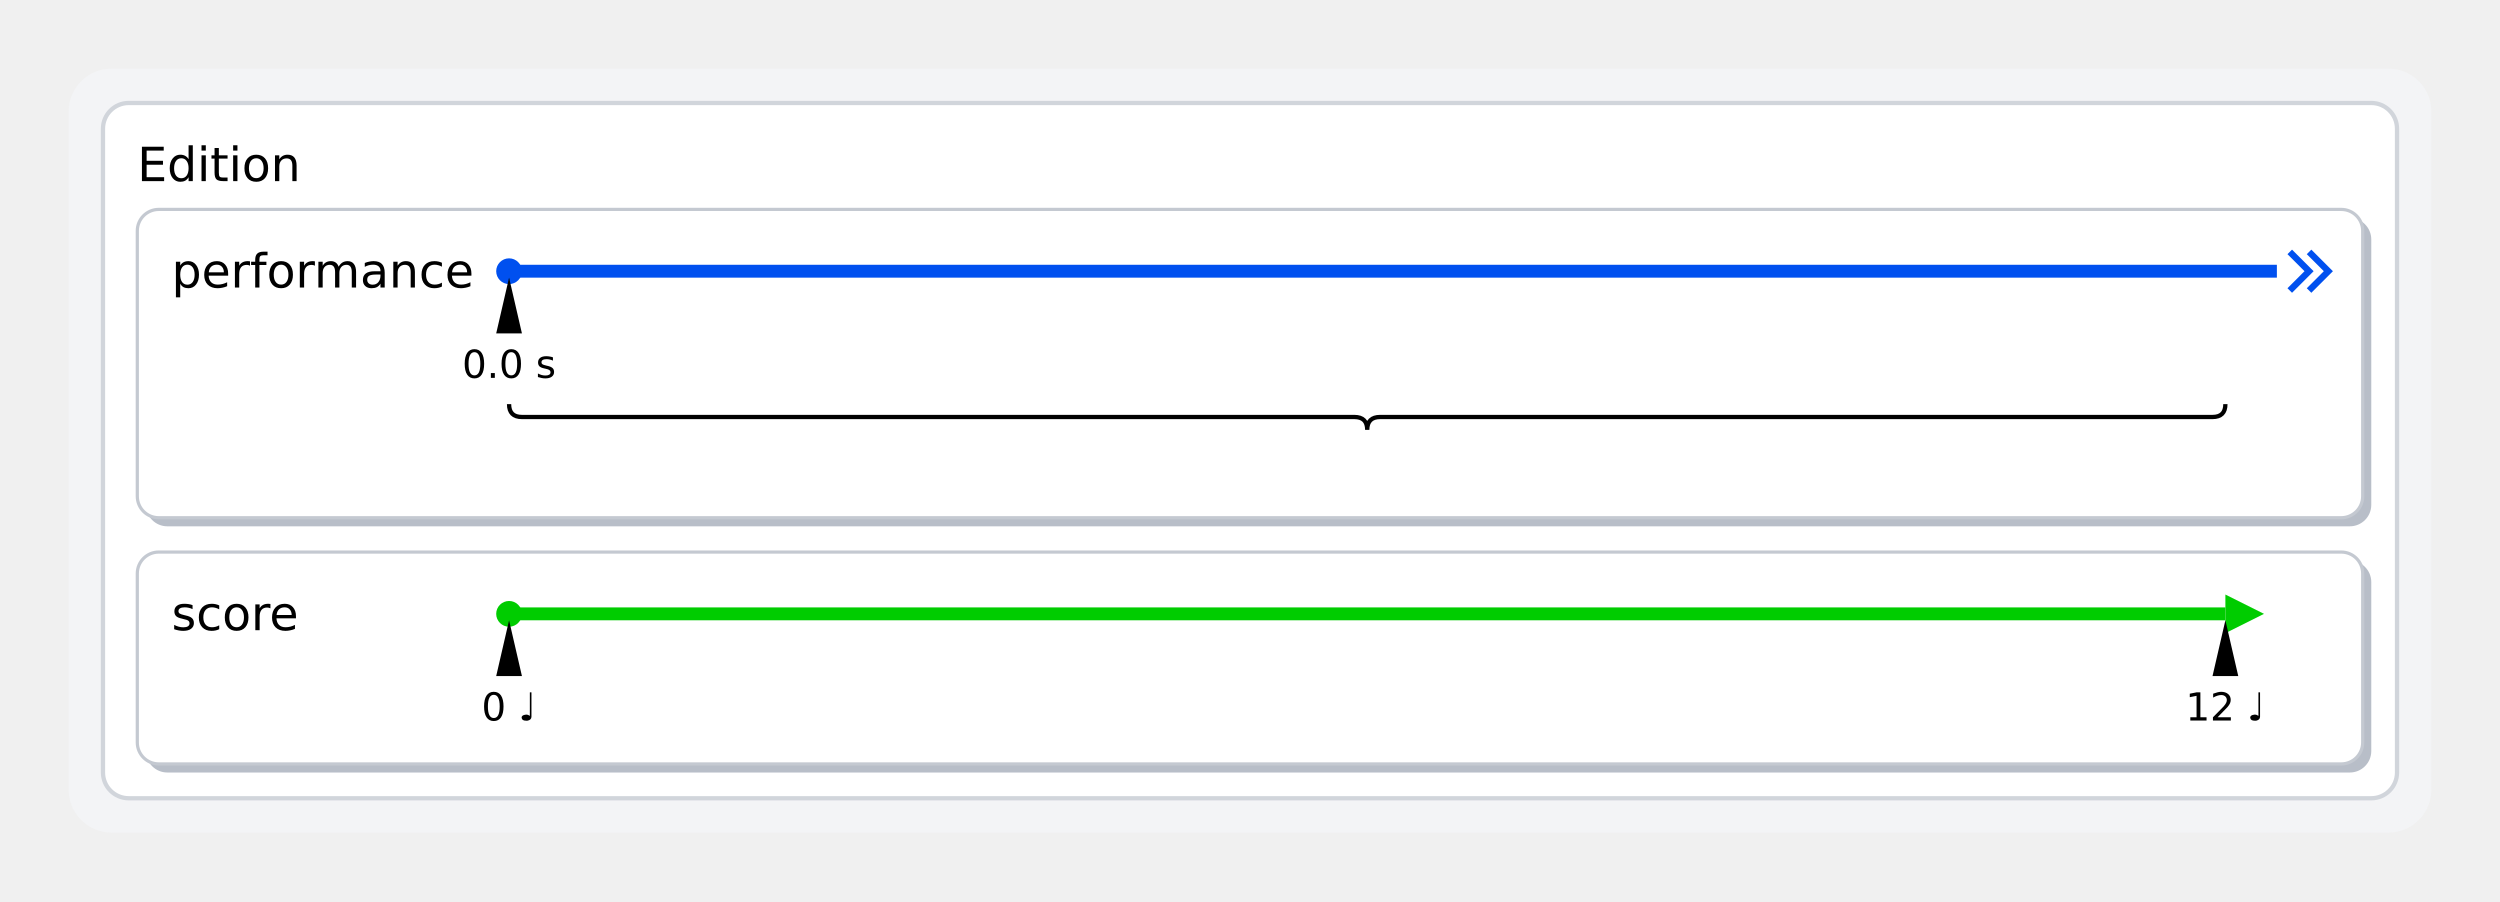
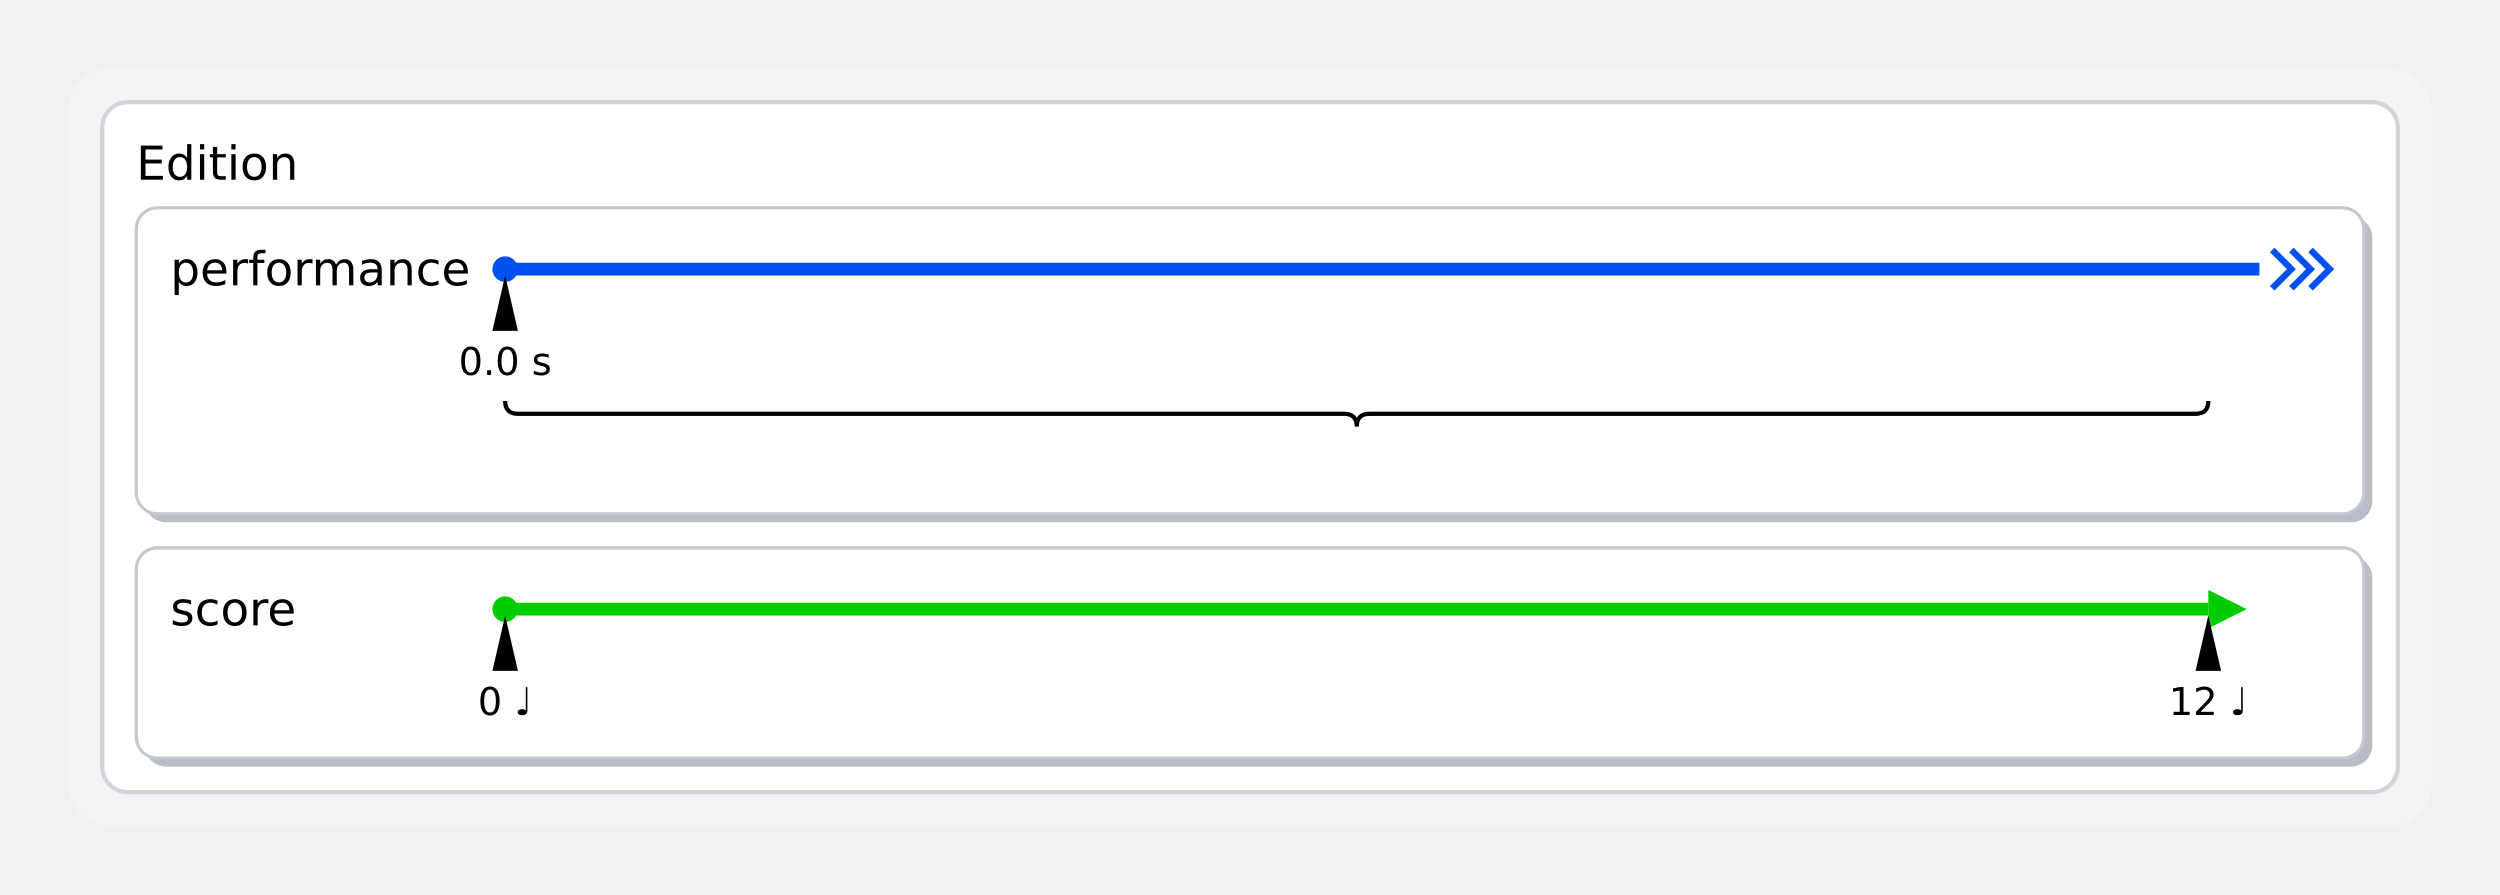
- <svg xmlns="http://www.w3.org/2000/svg" width="582.641" height="210.039" viewBox="0 0 582.641 210.039" font-family="DejaVu Sans" text-rendering="geometricPrecision" style="font-kerning:none;font-variant-ligatures:none">
+ <svg xmlns="http://www.w3.org/2000/svg" width="587.141" height="210.039" viewBox="0 0 587.141 210.039" font-family="DejaVu Sans" text-rendering="geometricPrecision" style="font-kerning:none;font-variant-ligatures:none">
  <g transform="translate(16 16)">
-     <rect x="0" y="0" width="550.641" height="178.039" rx="10" fill="#F3F4F6" />
-     <rect data-address="group_1" x="8" y="8" width="534.641" height="162.039" rx="6" fill="#FFFFFF" stroke="#D1D5DB" stroke-width="1" />
+     <rect x="0" y="0" width="555.141" height="178.039" rx="10" fill="#F3F4F6" />
+     <rect data-address="group_1" x="8" y="8" width="539.141" height="162.039" rx="6" fill="#FFFFFF" stroke="#D1D5DB" stroke-width="1" />
    <text data-address="group_1/name" x="16" y="26.21" text-anchor="start" font-size="11" fill="#000000">Edition</text>
-     <rect data-address="performance/card" x="18" y="34.805" width="518.641" height="71.856" rx="5" fill="#B8BEC8" />
-     <rect data-address="performance/card" x="16" y="32.805" width="518.641" height="71.856" rx="5" fill="#FFFFFF" stroke="#C4C9D1" stroke-width="0.75" />
+     <rect data-address="performance/card" x="18" y="34.805" width="523.141" height="71.856" rx="5" fill="#B8BEC8" />
+     <rect data-address="performance/card" x="16" y="32.805" width="523.141" height="71.856" rx="5" fill="#FFFFFF" stroke="#C4C9D1" stroke-width="0.75" />
    <path data-address="performance/region_1" d="M102.641 78.184Q102.641 81.184 105.641 81.184L299.641 81.184Q302.641 81.184 302.641 84.184Q302.641 81.184 305.641 81.184L499.641 81.184Q502.641 81.184 502.641 78.184" fill="none" stroke="#000000" stroke-width="1" />
    <line data-address="performance" x1="102.641" y1="47.207" x2="514.641" y2="47.207" stroke="#0050EF" stroke-width="3" />
    <circle data-address="performance" cx="102.641" cy="47.207" r="3" fill="#0050EF" />
    <polyline data-address="performance" points="517.641,42.707 522.141,47.207 517.641,51.707" fill="none" stroke="#0050EF" stroke-width="1.5" />
    <polyline data-address="performance" points="522.141,42.707 526.641,47.207 522.141,51.707" fill="none" stroke="#0050EF" stroke-width="1.5" />
+     <polyline data-address="performance" points="526.641,42.707 531.141,47.207 526.641,51.707" fill="none" stroke="#0050EF" stroke-width="1.5" />
    <polygon data-address="performance/start" points="102.641,48.707 99.641,61.707 105.641,61.707" fill="#000000" />
    <text data-address="performance/name" x="24" y="51.015" text-anchor="start" font-size="11" fill="#000000">performance</text>
    <text data-address="performance/start/label" x="102.641" y="72.061" text-anchor="middle" font-size="9" fill="#000000">0.0 s</text>
-     <rect data-address="score/card" x="18" y="114.66" width="518.641" height="49.379" rx="5" fill="#B8BEC8" />
-     <rect data-address="score/card" x="16" y="112.66" width="518.641" height="49.379" rx="5" fill="#FFFFFF" stroke="#C4C9D1" stroke-width="0.75" />
+     <rect data-address="score/card" x="18" y="114.66" width="523.141" height="49.379" rx="5" fill="#B8BEC8" />
+     <rect data-address="score/card" x="16" y="112.66" width="523.141" height="49.379" rx="5" fill="#FFFFFF" stroke="#C4C9D1" stroke-width="0.75" />
    <line data-address="score" x1="102.641" y1="127.062" x2="502.641" y2="127.062" stroke="#00CC00" stroke-width="3" />
    <circle data-address="score" cx="102.641" cy="127.062" r="3" fill="#00CC00" />
    <polygon data-address="score" points="511.641,127.062 502.641,122.562 502.641,131.562" fill="#00CC00" />
    <polygon data-address="score/start" points="102.641,128.562 99.641,141.562 105.641,141.562" fill="#000000" />
    <polygon data-address="score/end" points="502.641,128.562 499.641,141.562 505.641,141.562" fill="#000000" />
    <text data-address="score/name" x="24" y="130.871" text-anchor="start" font-size="11" fill="#000000">score</text>
    <text data-address="score/start/label" x="102.641" y="151.917" text-anchor="middle" font-size="9" fill="#000000">0 ♩</text>
    <text data-address="score/end/label" x="502.641" y="151.917" text-anchor="middle" font-size="9" fill="#000000">12 ♩</text>
  </g>
</svg>
